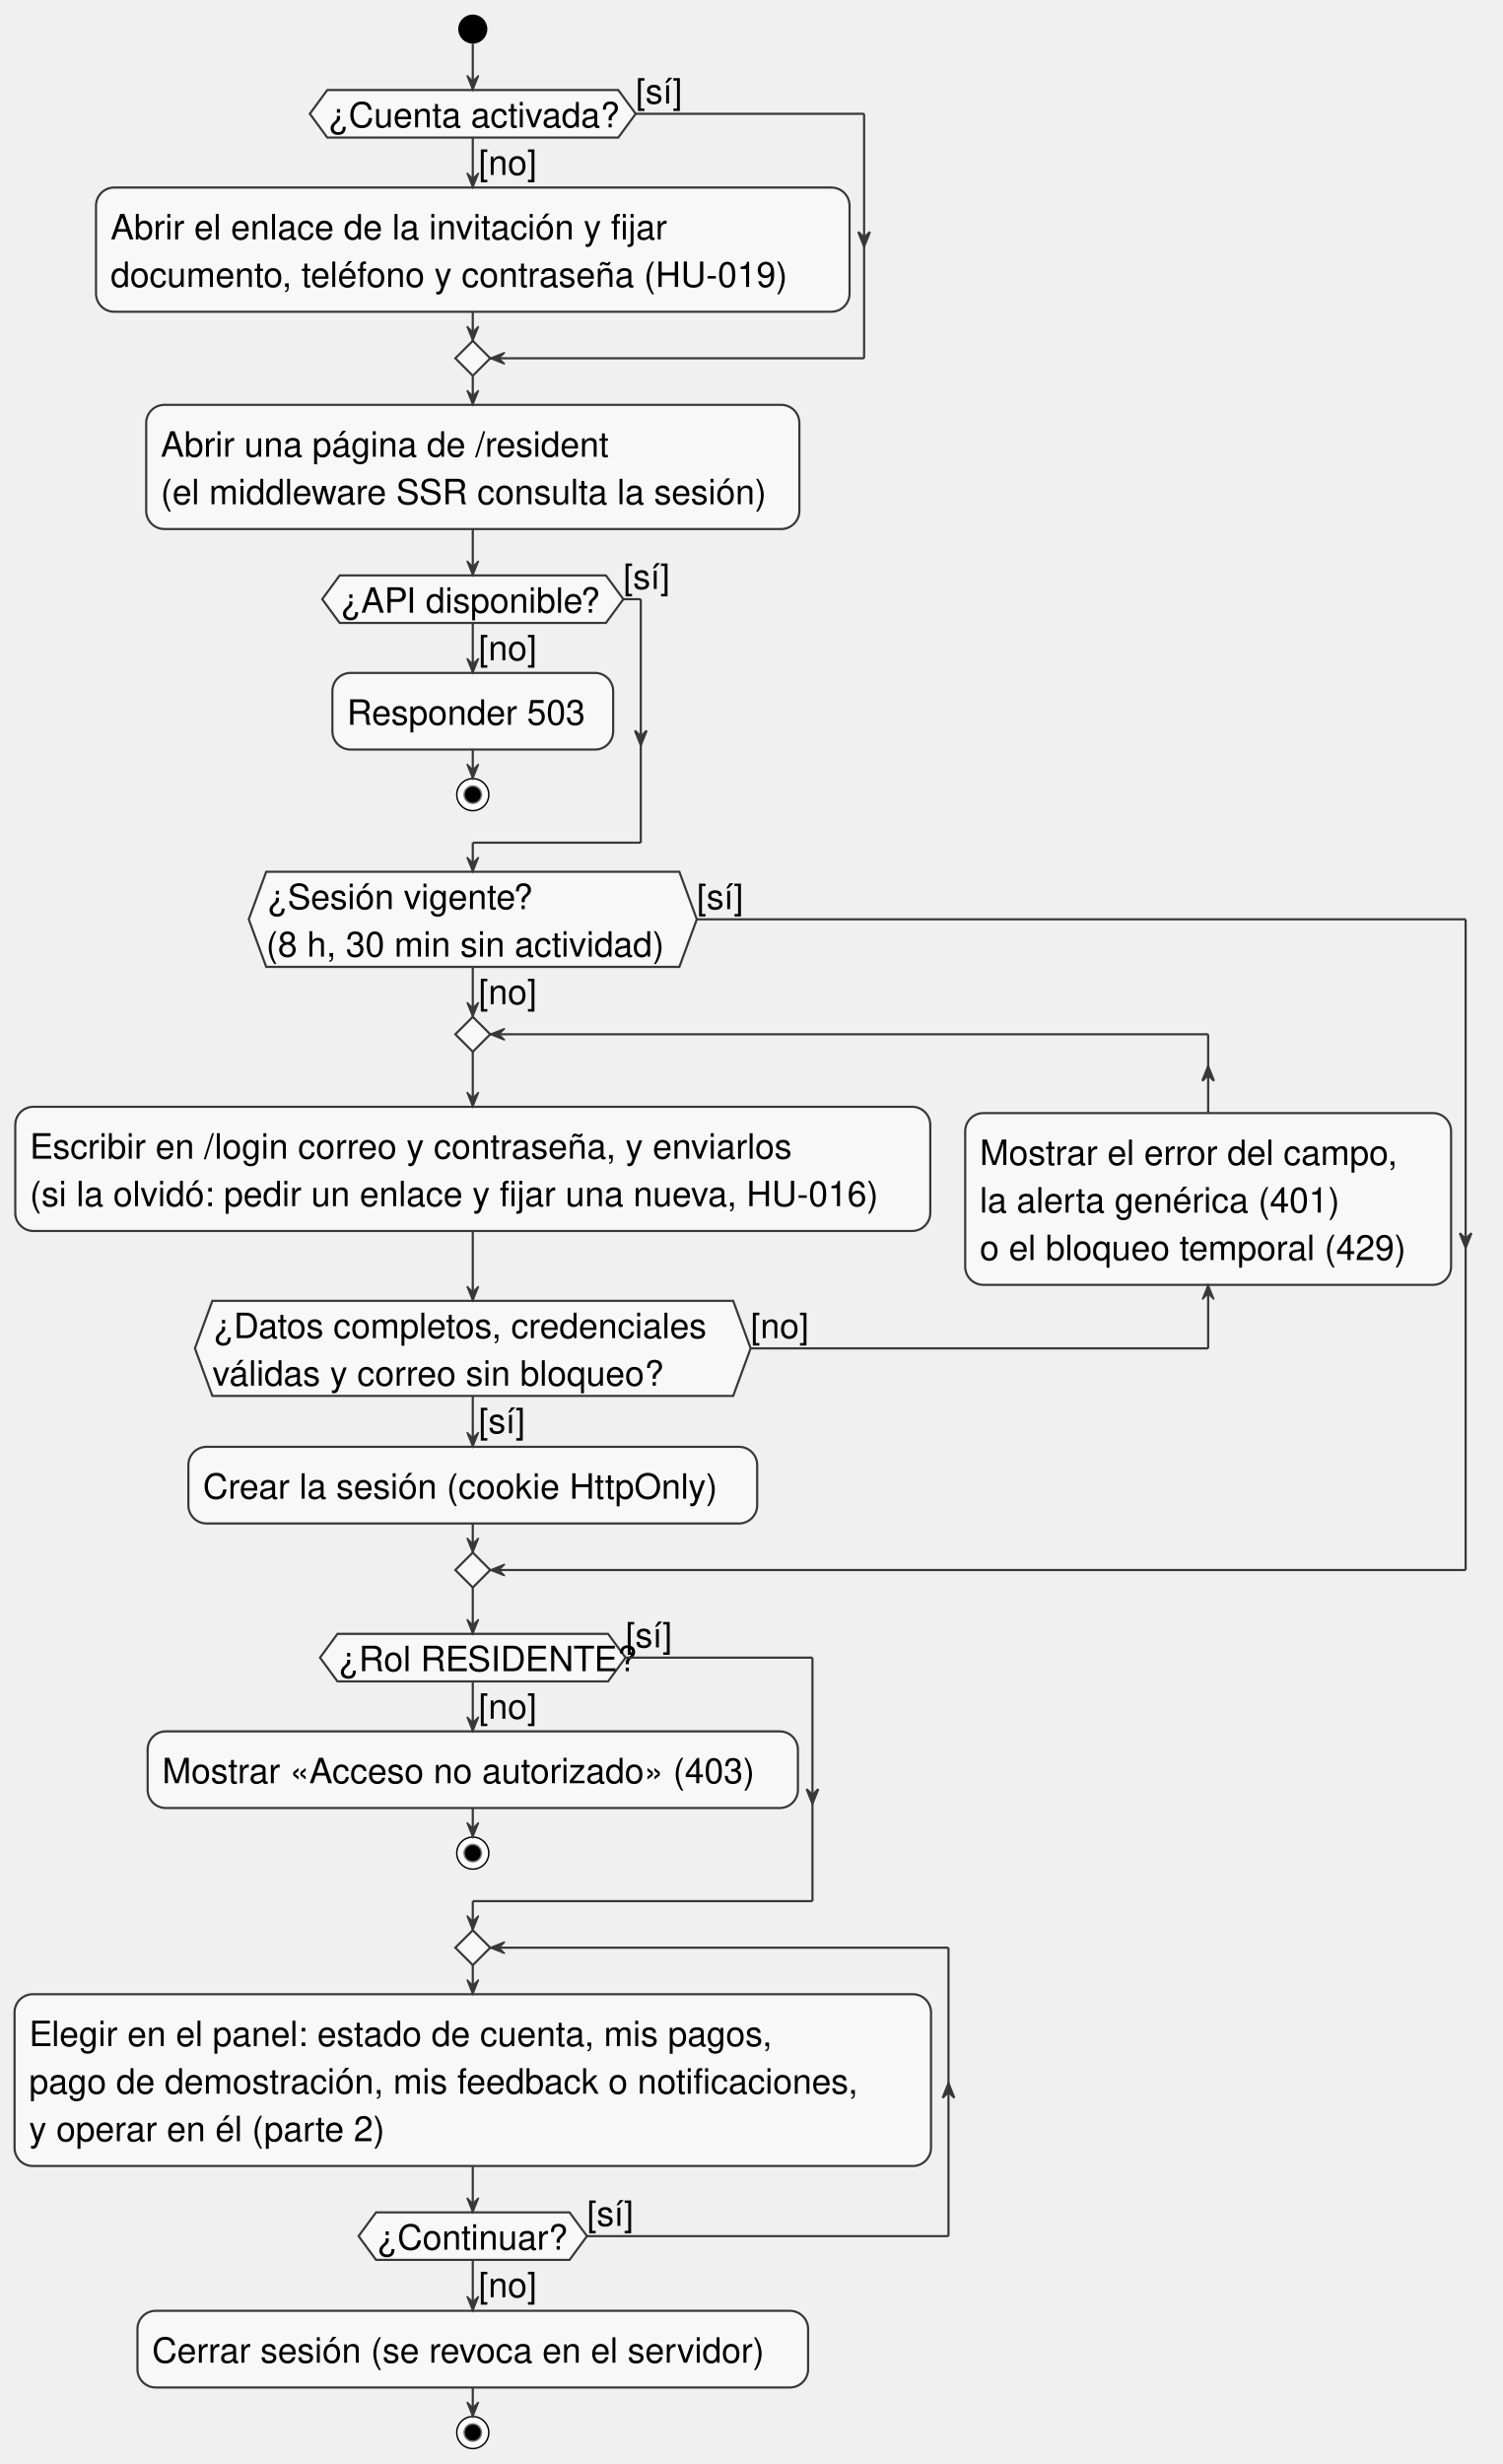
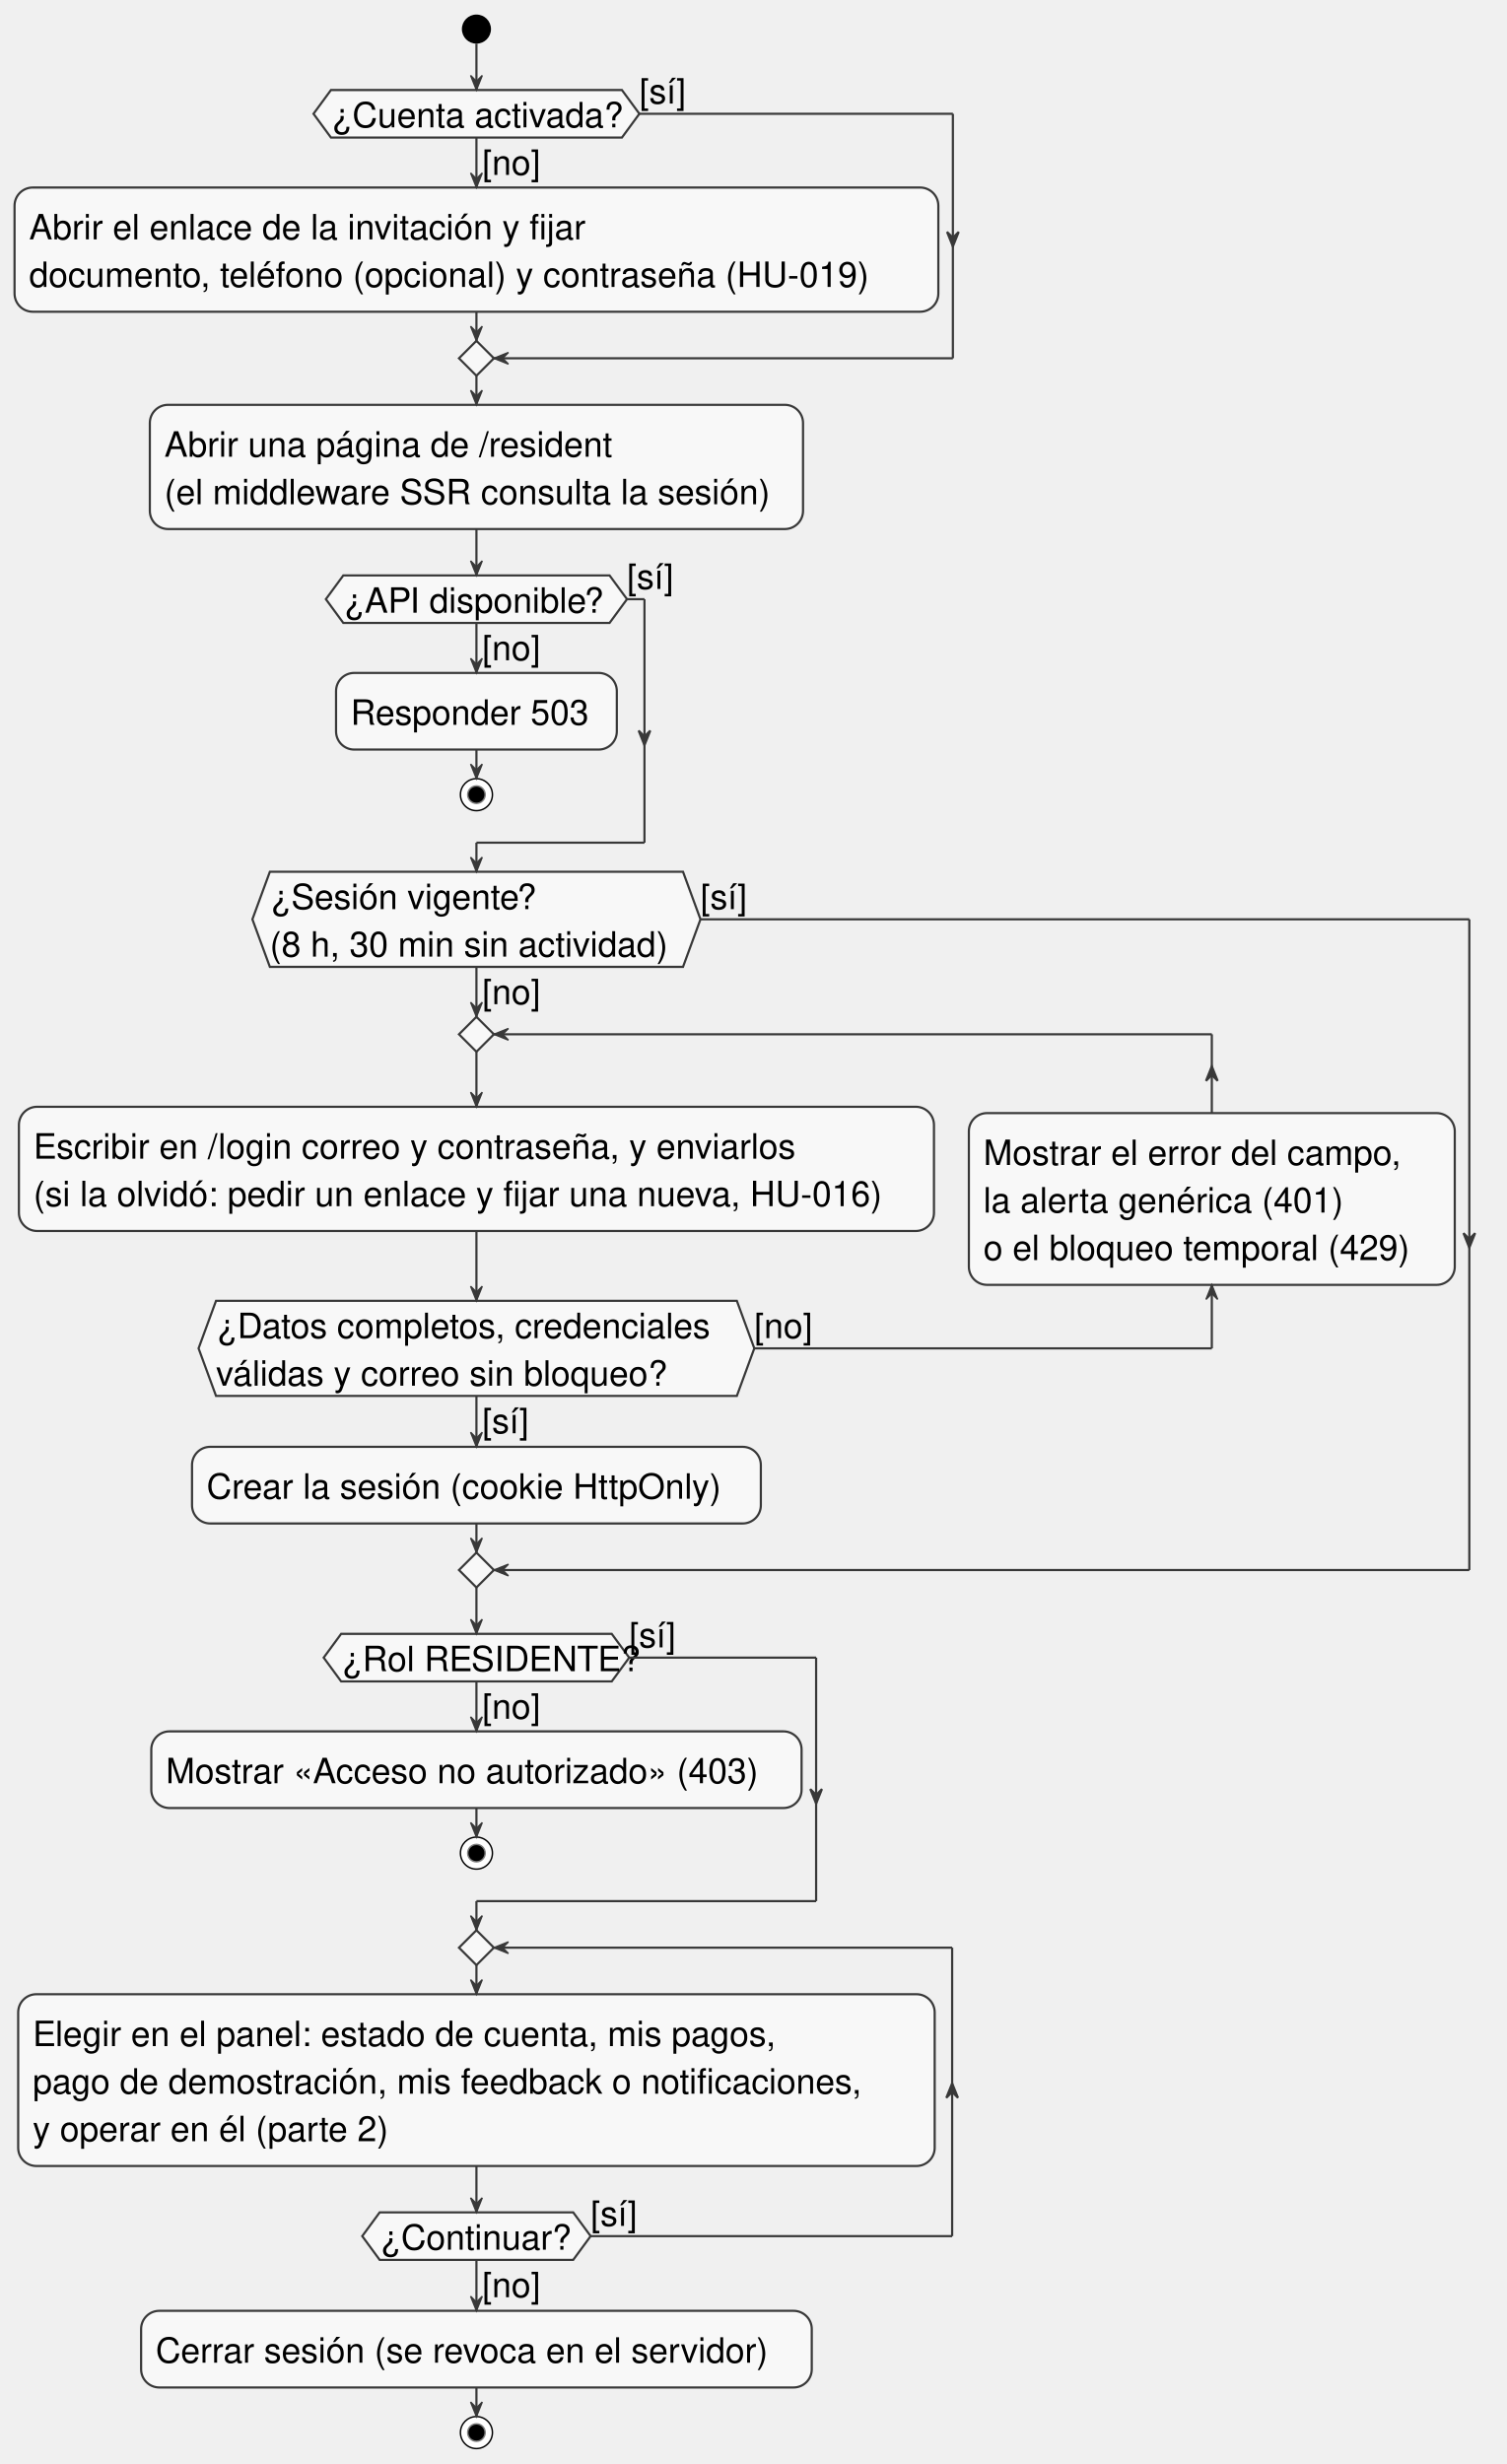
- <svg xmlns="http://www.w3.org/2000/svg" contentScriptType="application/ecmascript" contentStyleType="text/css" height="5293.75px" preserveAspectRatio="none" style="width:3228px;height:5293px;" version="1.1" viewBox="0 0 3228 5293" width="3228.125px" zoomAndPan="magnify">
+ <svg xmlns="http://www.w3.org/2000/svg" contentScriptType="application/ecmascript" contentStyleType="text/css" height="5293.75px" preserveAspectRatio="none" style="width:3237px;height:5293px;" version="1.1" viewBox="0 0 3237 5293" width="3237.5px" zoomAndPan="magnify">
  <defs />
  <g>
-     <ellipse cx="1015.625" cy="62.5" fill="#000000" rx="31.25" ry="31.25" style="stroke: none; stroke-width: 3.125;" />
-     <rect fill="#F8F8F8" height="266.799" rx="39.062" ry="39.062" style="stroke: #383838; stroke-width: 4.688;" width="1618.75" x="206.25" y="402.837" />
-     <text fill="#000000" font-family="Helvetica" font-size="75" lengthAdjust="spacingAndGlyphs" textLength="1262.5" x="237.5" y="514.262">Abrir el enlace de la invitación y fijar</text>
-     <text fill="#000000" font-family="Helvetica" font-size="75" lengthAdjust="spacingAndGlyphs" textLength="1556.25" x="237.5" y="616.411">documento, teléfono y contraseña (HU-019)</text>
-     <polygon fill="#F8F8F8" points="703.125,193.362,1328.125,193.362,1365.625,244.437,1328.125,295.512,703.125,295.512,665.625,244.437,703.125,193.362" style="stroke: #383838; stroke-width: 4.688;" />
-     <text fill="#000000" font-family="Helvetica" font-size="75" lengthAdjust="spacingAndGlyphs" textLength="143.75" x="1028.125" y="375.687">[no]</text>
-     <text fill="#000000" font-family="Helvetica" font-size="75" lengthAdjust="spacingAndGlyphs" textLength="625" x="703.125" y="273.537">¿Cuenta activada?</text>
-     <text fill="#000000" font-family="Helvetica" font-size="75" lengthAdjust="spacingAndGlyphs" textLength="106.25" x="1365.625" y="222.462">[sí]</text>
-     <polygon fill="#F8F8F8" points="1015.625,732.136,1053.125,769.636,1015.625,807.136,978.125,769.636,1015.625,732.136" style="stroke: #383838; stroke-width: 4.688;" />
-     <rect fill="#F8F8F8" height="266.799" rx="39.062" ry="39.062" style="stroke: #383838; stroke-width: 4.688;" width="1403.125" x="314.062" y="869.636" />
-     <text fill="#000000" font-family="Helvetica" font-size="75" lengthAdjust="spacingAndGlyphs" textLength="1040.625" x="345.312" y="981.061">Abrir una página de /resident</text>
-     <text fill="#000000" font-family="Helvetica" font-size="75" lengthAdjust="spacingAndGlyphs" textLength="1340.625" x="345.312" y="1083.211">(el middleware SSR consulta la sesión)</text>
-     <rect fill="#F8F8F8" height="164.65" rx="39.062" ry="39.062" style="stroke: #383838; stroke-width: 4.688;" width="603.125" x="714.062" y="1445.523" />
-     <text fill="#000000" font-family="Helvetica" font-size="75" lengthAdjust="spacingAndGlyphs" textLength="540.625" x="745.312" y="1556.947">Responder 503</text>
-     <ellipse cx="1015.625" cy="1707.047" fill="#FFFFFF" rx="34.375" ry="34.375" style="stroke: #000000; stroke-width: 3.125;" />
-     <ellipse cx="1015.625" cy="1707.047" fill="#000000" rx="18.75" ry="18.75" style="stroke: #7F7F7F; stroke-width: 3.125;" />
-     <polygon fill="#F8F8F8" points="729.688,1236.048,1301.562,1236.048,1339.062,1287.123,1301.562,1338.198,729.688,1338.198,692.188,1287.123,729.688,1236.048" style="stroke: #383838; stroke-width: 4.688;" />
-     <text fill="#000000" font-family="Helvetica" font-size="75" lengthAdjust="spacingAndGlyphs" textLength="143.75" x="1028.125" y="1418.372">[no]</text>
-     <text fill="#000000" font-family="Helvetica" font-size="75" lengthAdjust="spacingAndGlyphs" textLength="571.875" x="729.688" y="1316.223">¿API disponible?</text>
-     <text fill="#000000" font-family="Helvetica" font-size="75" lengthAdjust="spacingAndGlyphs" textLength="106.25" x="1339.062" y="1265.148">[sí]</text>
-     <rect fill="#F8F8F8" height="266.799" rx="39.062" ry="39.062" style="stroke: #383838; stroke-width: 4.688;" width="1965.625" x="32.812" y="2377.509" />
-     <text fill="#000000" font-family="Helvetica" font-size="75" lengthAdjust="spacingAndGlyphs" textLength="1743.75" x="64.062" y="2488.934">Escribir en /login correo y contraseña, y enviarlos</text>
-     <text fill="#000000" font-family="Helvetica" font-size="75" lengthAdjust="spacingAndGlyphs" textLength="1903.125" x="64.062" y="2591.084">(si la olvidó: pedir un enlace y fijar una nueva, HU-016)</text>
-     <polygon fill="#F8F8F8" points="1015.625,2184.296,1053.125,2221.796,1015.625,2259.296,978.125,2221.796,1015.625,2184.296" style="stroke: #383838; stroke-width: 4.688;" />
-     <polygon fill="#F8F8F8" points="456.25,2794.308,1575,2794.308,1612.5,2896.458,1575,2998.608,456.25,2998.608,418.75,2896.458,456.25,2794.308" style="stroke: #383838; stroke-width: 4.688;" />
-     <text fill="#000000" font-family="Helvetica" font-size="75" lengthAdjust="spacingAndGlyphs" textLength="106.25" x="1028.125" y="3078.783">[sí]</text>
-     <text fill="#000000" font-family="Helvetica" font-size="75" lengthAdjust="spacingAndGlyphs" textLength="1118.75" x="456.25" y="2874.483">¿Datos completos, credenciales</text>
-     <text fill="#000000" font-family="Helvetica" font-size="75" lengthAdjust="spacingAndGlyphs" textLength="1021.875" x="456.25" y="2976.633">válidas y correo sin bloqueo?</text>
-     <text fill="#000000" font-family="Helvetica" font-size="75" lengthAdjust="spacingAndGlyphs" textLength="143.75" x="1612.5" y="2874.483">[no]</text>
-     <rect fill="#F8F8F8" height="368.949" rx="39.062" ry="39.062" style="stroke: #383838; stroke-width: 4.688;" width="1043.75" x="2073.438" y="2391.084" />
-     <text fill="#000000" font-family="Helvetica" font-size="75" lengthAdjust="spacingAndGlyphs" textLength="975" x="2104.688" y="2502.509">Mostrar el error del campo,</text>
-     <text fill="#000000" font-family="Helvetica" font-size="75" lengthAdjust="spacingAndGlyphs" textLength="803.125" x="2104.688" y="2604.658">la alerta genérica (401)</text>
-     <text fill="#000000" font-family="Helvetica" font-size="75" lengthAdjust="spacingAndGlyphs" textLength="981.25" x="2104.688" y="2706.808">o el bloqueo temporal (429)</text>
-     <rect fill="#F8F8F8" height="164.65" rx="39.062" ry="39.062" style="stroke: #383838; stroke-width: 4.688;" width="1221.875" x="404.688" y="3107.983" />
-     <text fill="#000000" font-family="Helvetica" font-size="75" lengthAdjust="spacingAndGlyphs" textLength="1159.375" x="435.938" y="3219.408">Crear la sesión (cookie HttpOnly)</text>
-     <polygon fill="#F8F8F8" points="571.875,1872.672,1459.375,1872.672,1496.875,1974.822,1459.375,2076.972,571.875,2076.972,534.375,1974.822,571.875,1872.672" style="stroke: #383838; stroke-width: 4.688;" />
-     <text fill="#000000" font-family="Helvetica" font-size="75" lengthAdjust="spacingAndGlyphs" textLength="143.75" x="1028.125" y="2157.146">[no]</text>
-     <text fill="#000000" font-family="Helvetica" font-size="75" lengthAdjust="spacingAndGlyphs" textLength="581.25" x="571.875" y="1952.847">¿Sesión vigente?</text>
-     <text fill="#000000" font-family="Helvetica" font-size="75" lengthAdjust="spacingAndGlyphs" textLength="887.5" x="571.875" y="2054.997">(8 h, 30 min sin actividad)</text>
-     <text fill="#000000" font-family="Helvetica" font-size="75" lengthAdjust="spacingAndGlyphs" textLength="106.25" x="1496.875" y="1952.847">[sí]</text>
-     <polygon fill="#F8F8F8" points="1015.625,3335.133,1053.125,3372.633,1015.625,3410.133,978.125,3372.633,1015.625,3335.133" style="stroke: #383838; stroke-width: 4.688;" />
-     <rect fill="#F8F8F8" height="164.65" rx="39.062" ry="39.062" style="stroke: #383838; stroke-width: 4.688;" width="1396.875" x="317.188" y="3719.219" />
-     <text fill="#000000" font-family="Helvetica" font-size="75" lengthAdjust="spacingAndGlyphs" textLength="1334.375" x="348.438" y="3830.644">Mostrar «Acceso no autorizado» (403)</text>
-     <ellipse cx="1015.625" cy="3980.744" fill="#FFFFFF" rx="34.375" ry="34.375" style="stroke: #000000; stroke-width: 3.125;" />
-     <ellipse cx="1015.625" cy="3980.744" fill="#000000" rx="18.75" ry="18.75" style="stroke: #7F7F7F; stroke-width: 3.125;" />
-     <polygon fill="#F8F8F8" points="725,3509.745,1306.25,3509.745,1343.75,3560.82,1306.25,3611.894,725,3611.894,687.5,3560.82,725,3509.745" style="stroke: #383838; stroke-width: 4.688;" />
-     <text fill="#000000" font-family="Helvetica" font-size="75" lengthAdjust="spacingAndGlyphs" textLength="143.75" x="1028.125" y="3692.069">[no]</text>
-     <text fill="#000000" font-family="Helvetica" font-size="75" lengthAdjust="spacingAndGlyphs" textLength="581.25" x="725" y="3589.92">¿Rol RESIDENTE?</text>
-     <text fill="#000000" font-family="Helvetica" font-size="75" lengthAdjust="spacingAndGlyphs" textLength="106.25" x="1343.75" y="3538.845">[sí]</text>
-     <rect fill="#F8F8F8" height="368.949" rx="39.062" ry="39.062" style="stroke: #383838; stroke-width: 4.688;" width="1968.75" x="31.25" y="4283.869" />
-     <text fill="#000000" font-family="Helvetica" font-size="75" lengthAdjust="spacingAndGlyphs" textLength="1678.125" x="62.5" y="4395.294">Elegir en el panel: estado de cuenta, mis pagos,</text>
-     <text fill="#000000" font-family="Helvetica" font-size="75" lengthAdjust="spacingAndGlyphs" textLength="1906.25" x="62.5" y="4497.444">pago de demostración, mis feedback o notificaciones,</text>
-     <text fill="#000000" font-family="Helvetica" font-size="75" lengthAdjust="spacingAndGlyphs" textLength="803.125" x="62.5" y="4599.593">y operar en él (parte 2)</text>
-     <polygon fill="#F8F8F8" points="1015.625,4146.369,1053.125,4183.869,1015.625,4221.369,978.125,4183.869,1015.625,4146.369" style="stroke: #383838; stroke-width: 4.688;" />
-     <polygon fill="#F8F8F8" points="807.812,4752.43,1223.438,4752.43,1260.938,4803.505,1223.438,4854.58,807.812,4854.58,770.312,4803.505,807.812,4752.43" style="stroke: #383838; stroke-width: 4.688;" />
-     <text fill="#000000" font-family="Helvetica" font-size="75" lengthAdjust="spacingAndGlyphs" textLength="143.75" x="1028.125" y="4934.755">[no]</text>
-     <text fill="#000000" font-family="Helvetica" font-size="75" lengthAdjust="spacingAndGlyphs" textLength="415.625" x="807.812" y="4832.605">¿Continuar?</text>
-     <text fill="#000000" font-family="Helvetica" font-size="75" lengthAdjust="spacingAndGlyphs" textLength="106.25" x="1260.938" y="4781.53">[sí]</text>
-     <rect fill="#F8F8F8" height="164.65" rx="39.062" ry="39.062" style="stroke: #383838; stroke-width: 4.688;" width="1440.625" x="295.312" y="4963.955" />
-     <text fill="#000000" font-family="Helvetica" font-size="75" lengthAdjust="spacingAndGlyphs" textLength="1378.125" x="326.562" y="5075.38">Cerrar sesión (se revoca en el servidor)</text>
-     <ellipse cx="1015.625" cy="5225.48" fill="#FFFFFF" rx="34.375" ry="34.375" style="stroke: #000000; stroke-width: 3.125;" />
-     <ellipse cx="1015.625" cy="5225.48" fill="#000000" rx="18.75" ry="18.75" style="stroke: #7F7F7F; stroke-width: 3.125;" />
-     <line style="stroke: #383838; stroke-width: 4.688;" x1="1015.625" x2="1015.625" y1="295.512" y2="402.837" />
-     <polygon fill="#383838" points="1003.125,371.587,1015.625,402.837,1028.125,371.587,1015.625,384.087" style="stroke: #383838; stroke-width: 3.125;" />
-     <line style="stroke: #383838; stroke-width: 4.688;" x1="1365.625" x2="1856.25" y1="244.437" y2="244.437" />
-     <polygon fill="#383838" points="1843.75,498.199,1856.25,529.449,1868.75,498.199,1856.25,510.699" style="stroke: #383838; stroke-width: 4.688;" />
-     <line style="stroke: #383838; stroke-width: 4.688;" x1="1856.25" x2="1856.25" y1="244.437" y2="769.636" />
-     <line style="stroke: #383838; stroke-width: 4.688;" x1="1856.25" x2="1053.125" y1="769.636" y2="769.636" />
-     <polygon fill="#383838" points="1084.375,757.136,1053.125,769.636,1084.375,782.136,1071.875,769.636" style="stroke: #383838; stroke-width: 3.125;" />
-     <line style="stroke: #383838; stroke-width: 4.688;" x1="1015.625" x2="1015.625" y1="669.636" y2="732.136" />
-     <polygon fill="#383838" points="1003.125,700.886,1015.625,732.136,1028.125,700.886,1015.625,713.386" style="stroke: #383838; stroke-width: 3.125;" />
-     <line style="stroke: #383838; stroke-width: 4.688;" x1="1015.625" x2="1015.625" y1="93.75" y2="193.362" />
-     <polygon fill="#383838" points="1003.125,162.112,1015.625,193.362,1028.125,162.112,1015.625,174.612" style="stroke: #383838; stroke-width: 3.125;" />
-     <line style="stroke: #383838; stroke-width: 4.688;" x1="1015.625" x2="1015.625" y1="807.136" y2="869.636" />
-     <polygon fill="#383838" points="1003.125,838.386,1015.625,869.636,1028.125,838.386,1015.625,850.886" style="stroke: #383838; stroke-width: 3.125;" />
-     <line style="stroke: #383838; stroke-width: 4.688;" x1="1015.625" x2="1015.625" y1="1610.172" y2="1672.672" />
-     <polygon fill="#383838" points="1003.125,1641.422,1015.625,1672.672,1028.125,1641.422,1015.625,1653.922" style="stroke: #383838; stroke-width: 3.125;" />
-     <line style="stroke: #383838; stroke-width: 4.688;" x1="1015.625" x2="1015.625" y1="1338.198" y2="1445.523" />
-     <polygon fill="#383838" points="1003.125,1414.273,1015.625,1445.523,1028.125,1414.273,1015.625,1426.773" style="stroke: #383838; stroke-width: 3.125;" />
-     <line style="stroke: #383838; stroke-width: 4.688;" x1="1339.062" x2="1376.562" y1="1287.123" y2="1287.123" />
-     <polygon fill="#383838" points="1364.062,1569.497,1376.562,1600.747,1389.062,1569.497,1376.562,1581.997" style="stroke: #383838; stroke-width: 4.688;" />
-     <line style="stroke: #383838; stroke-width: 4.688;" x1="1376.562" x2="1376.562" y1="1287.123" y2="1810.172" />
-     <line style="stroke: #383838; stroke-width: 4.688;" x1="1376.562" x2="1015.625" y1="1810.172" y2="1810.172" />
-     <line style="stroke: #383838; stroke-width: 4.688;" x1="1015.625" x2="1015.625" y1="1810.172" y2="1872.672" />
-     <polygon fill="#383838" points="1003.125,1841.422,1015.625,1872.672,1028.125,1841.422,1015.625,1853.922" style="stroke: #383838; stroke-width: 3.125;" />
-     <line style="stroke: #383838; stroke-width: 4.688;" x1="1015.625" x2="1015.625" y1="1136.436" y2="1236.048" />
-     <polygon fill="#383838" points="1003.125,1204.798,1015.625,1236.048,1028.125,1204.798,1015.625,1217.298" style="stroke: #383838; stroke-width: 3.125;" />
-     <line style="stroke: #383838; stroke-width: 4.688;" x1="1015.625" x2="1015.625" y1="2259.296" y2="2377.509" />
-     <polygon fill="#383838" points="1003.125,2346.259,1015.625,2377.509,1028.125,2346.259,1015.625,2358.759" style="stroke: #383838; stroke-width: 3.125;" />
-     <line style="stroke: #383838; stroke-width: 4.688;" x1="1612.5" x2="2595.312" y1="2896.458" y2="2896.458" />
-     <line style="stroke: #383838; stroke-width: 4.688;" x1="2595.312" x2="2595.312" y1="2760.033" y2="2896.458" />
-     <polygon fill="#383838" points="2582.812,2791.283,2595.312,2760.033,2607.812,2791.283,2595.312,2778.783" style="stroke: #383838; stroke-width: 3.125;" />
-     <polygon fill="#383838" points="2582.812,2321.796,2595.312,2290.546,2607.812,2321.796,2595.312,2309.296" style="stroke: #383838; stroke-width: 4.688;" />
-     <line style="stroke: #383838; stroke-width: 4.688;" x1="2595.312" x2="2595.312" y1="2221.796" y2="2391.084" />
-     <line style="stroke: #383838; stroke-width: 4.688;" x1="2595.312" x2="1053.125" y1="2221.796" y2="2221.796" />
-     <polygon fill="#383838" points="1084.375,2209.296,1053.125,2221.796,1084.375,2234.296,1071.875,2221.796" style="stroke: #383838; stroke-width: 3.125;" />
-     <line style="stroke: #383838; stroke-width: 4.688;" x1="1015.625" x2="1015.625" y1="2644.308" y2="2794.308" />
-     <polygon fill="#383838" points="1003.125,2763.058,1015.625,2794.308,1028.125,2763.058,1015.625,2775.558" style="stroke: #383838; stroke-width: 3.125;" />
-     <line style="stroke: #383838; stroke-width: 4.688;" x1="1015.625" x2="1015.625" y1="2998.608" y2="3107.983" />
-     <polygon fill="#383838" points="1003.125,3076.733,1015.625,3107.983,1028.125,3076.733,1015.625,3089.233" style="stroke: #383838; stroke-width: 3.125;" />
-     <line style="stroke: #383838; stroke-width: 4.688;" x1="1015.625" x2="1015.625" y1="2076.972" y2="2184.296" />
-     <polygon fill="#383838" points="1003.125,2153.046,1015.625,2184.296,1028.125,2153.046,1015.625,2165.546" style="stroke: #383838; stroke-width: 3.125;" />
-     <line style="stroke: #383838; stroke-width: 4.688;" x1="1496.875" x2="3148.438" y1="1974.822" y2="1974.822" />
-     <polygon fill="#383838" points="3135.938,2648.996,3148.438,2680.246,3160.938,2648.996,3148.438,2661.496" style="stroke: #383838; stroke-width: 4.688;" />
-     <line style="stroke: #383838; stroke-width: 4.688;" x1="3148.438" x2="3148.438" y1="1974.822" y2="3372.633" />
-     <line style="stroke: #383838; stroke-width: 4.688;" x1="3148.438" x2="1053.125" y1="3372.633" y2="3372.633" />
-     <polygon fill="#383838" points="1084.375,3360.133,1053.125,3372.633,1084.375,3385.133,1071.875,3372.633" style="stroke: #383838; stroke-width: 3.125;" />
-     <line style="stroke: #383838; stroke-width: 4.688;" x1="1015.625" x2="1015.625" y1="3272.633" y2="3335.133" />
-     <polygon fill="#383838" points="1003.125,3303.883,1015.625,3335.133,1028.125,3303.883,1015.625,3316.383" style="stroke: #383838; stroke-width: 3.125;" />
-     <line style="stroke: #383838; stroke-width: 4.688;" x1="1015.625" x2="1015.625" y1="3883.869" y2="3946.369" />
-     <polygon fill="#383838" points="1003.125,3915.119,1015.625,3946.369,1028.125,3915.119,1015.625,3927.619" style="stroke: #383838; stroke-width: 3.125;" />
-     <line style="stroke: #383838; stroke-width: 4.688;" x1="1015.625" x2="1015.625" y1="3611.894" y2="3719.219" />
-     <polygon fill="#383838" points="1003.125,3687.969,1015.625,3719.219,1028.125,3687.969,1015.625,3700.469" style="stroke: #383838; stroke-width: 3.125;" />
-     <line style="stroke: #383838; stroke-width: 4.688;" x1="1343.75" x2="1745.312" y1="3560.82" y2="3560.82" />
-     <polygon fill="#383838" points="1732.812,3843.194,1745.312,3874.444,1757.812,3843.194,1745.312,3855.694" style="stroke: #383838; stroke-width: 4.688;" />
-     <line style="stroke: #383838; stroke-width: 4.688;" x1="1745.312" x2="1745.312" y1="3560.82" y2="4083.869" />
-     <line style="stroke: #383838; stroke-width: 4.688;" x1="1745.312" x2="1015.625" y1="4083.869" y2="4083.869" />
-     <line style="stroke: #383838; stroke-width: 4.688;" x1="1015.625" x2="1015.625" y1="4083.869" y2="4146.369" />
-     <polygon fill="#383838" points="1003.125,4115.119,1015.625,4146.369,1028.125,4115.119,1015.625,4127.619" style="stroke: #383838; stroke-width: 3.125;" />
-     <line style="stroke: #383838; stroke-width: 4.688;" x1="1015.625" x2="1015.625" y1="3410.133" y2="3509.745" />
-     <polygon fill="#383838" points="1003.125,3478.495,1015.625,3509.745,1028.125,3478.495,1015.625,3490.995" style="stroke: #383838; stroke-width: 3.125;" />
-     <line style="stroke: #383838; stroke-width: 4.688;" x1="1015.625" x2="1015.625" y1="4221.369" y2="4283.869" />
-     <polygon fill="#383838" points="1003.125,4252.619,1015.625,4283.869,1028.125,4252.619,1015.625,4265.119" style="stroke: #383838; stroke-width: 3.125;" />
-     <line style="stroke: #383838; stroke-width: 4.688;" x1="1260.938" x2="2037.5" y1="4803.505" y2="4803.505" />
-     <polygon fill="#383838" points="2025,4506.381,2037.5,4475.131,2050,4506.381,2037.5,4493.881" style="stroke: #383838; stroke-width: 4.688;" />
-     <line style="stroke: #383838; stroke-width: 4.688;" x1="2037.5" x2="2037.5" y1="4183.869" y2="4803.505" />
-     <line style="stroke: #383838; stroke-width: 4.688;" x1="2037.5" x2="1053.125" y1="4183.869" y2="4183.869" />
-     <polygon fill="#383838" points="1084.375,4171.369,1053.125,4183.869,1084.375,4196.369,1071.875,4183.869" style="stroke: #383838; stroke-width: 3.125;" />
-     <line style="stroke: #383838; stroke-width: 4.688;" x1="1015.625" x2="1015.625" y1="4652.818" y2="4752.43" />
-     <polygon fill="#383838" points="1003.125,4721.18,1015.625,4752.43,1028.125,4721.18,1015.625,4733.68" style="stroke: #383838; stroke-width: 3.125;" />
-     <line style="stroke: #383838; stroke-width: 4.688;" x1="1015.625" x2="1015.625" y1="4854.58" y2="4963.955" />
-     <polygon fill="#383838" points="1003.125,4932.705,1015.625,4963.955,1028.125,4932.705,1015.625,4945.205" style="stroke: #383838; stroke-width: 3.125;" />
-     <line style="stroke: #383838; stroke-width: 4.688;" x1="1015.625" x2="1015.625" y1="5128.605" y2="5191.105" />
-     <polygon fill="#383838" points="1003.125,5159.855,1015.625,5191.105,1028.125,5159.855,1015.625,5172.355" style="stroke: #383838; stroke-width: 3.125;" />
+     <ellipse cx="1023.438" cy="62.5" fill="#000000" rx="31.25" ry="31.25" style="stroke: none; stroke-width: 3.125;" />
+     <rect fill="#F8F8F8" height="266.799" rx="39.062" ry="39.062" style="stroke: #383838; stroke-width: 4.688;" width="1984.375" x="31.25" y="402.837" />
+     <text fill="#000000" font-family="Helvetica" font-size="75" lengthAdjust="spacingAndGlyphs" textLength="1262.5" x="62.5" y="514.262">Abrir el enlace de la invitación y fijar</text>
+     <text fill="#000000" font-family="Helvetica" font-size="75" lengthAdjust="spacingAndGlyphs" textLength="1921.875" x="62.5" y="616.411">documento, teléfono (opcional) y contraseña (HU-019)</text>
+     <polygon fill="#F8F8F8" points="710.938,193.362,1335.938,193.362,1373.438,244.437,1335.938,295.512,710.938,295.512,673.438,244.437,710.938,193.362" style="stroke: #383838; stroke-width: 4.688;" />
+     <text fill="#000000" font-family="Helvetica" font-size="75" lengthAdjust="spacingAndGlyphs" textLength="143.75" x="1035.938" y="375.687">[no]</text>
+     <text fill="#000000" font-family="Helvetica" font-size="75" lengthAdjust="spacingAndGlyphs" textLength="625" x="710.938" y="273.537">¿Cuenta activada?</text>
+     <text fill="#000000" font-family="Helvetica" font-size="75" lengthAdjust="spacingAndGlyphs" textLength="106.25" x="1373.438" y="222.462">[sí]</text>
+     <polygon fill="#F8F8F8" points="1023.438,732.136,1060.938,769.636,1023.438,807.136,985.938,769.636,1023.438,732.136" style="stroke: #383838; stroke-width: 4.688;" />
+     <rect fill="#F8F8F8" height="266.799" rx="39.062" ry="39.062" style="stroke: #383838; stroke-width: 4.688;" width="1403.125" x="321.875" y="869.636" />
+     <text fill="#000000" font-family="Helvetica" font-size="75" lengthAdjust="spacingAndGlyphs" textLength="1040.625" x="353.125" y="981.061">Abrir una página de /resident</text>
+     <text fill="#000000" font-family="Helvetica" font-size="75" lengthAdjust="spacingAndGlyphs" textLength="1340.625" x="353.125" y="1083.211">(el middleware SSR consulta la sesión)</text>
+     <rect fill="#F8F8F8" height="164.65" rx="39.062" ry="39.062" style="stroke: #383838; stroke-width: 4.688;" width="603.125" x="721.875" y="1445.523" />
+     <text fill="#000000" font-family="Helvetica" font-size="75" lengthAdjust="spacingAndGlyphs" textLength="540.625" x="753.125" y="1556.947">Responder 503</text>
+     <ellipse cx="1023.438" cy="1707.047" fill="#FFFFFF" rx="34.375" ry="34.375" style="stroke: #000000; stroke-width: 3.125;" />
+     <ellipse cx="1023.438" cy="1707.047" fill="#000000" rx="18.75" ry="18.75" style="stroke: #7F7F7F; stroke-width: 3.125;" />
+     <polygon fill="#F8F8F8" points="737.5,1236.048,1309.375,1236.048,1346.875,1287.123,1309.375,1338.198,737.5,1338.198,700,1287.123,737.5,1236.048" style="stroke: #383838; stroke-width: 4.688;" />
+     <text fill="#000000" font-family="Helvetica" font-size="75" lengthAdjust="spacingAndGlyphs" textLength="143.75" x="1035.938" y="1418.372">[no]</text>
+     <text fill="#000000" font-family="Helvetica" font-size="75" lengthAdjust="spacingAndGlyphs" textLength="571.875" x="737.5" y="1316.223">¿API disponible?</text>
+     <text fill="#000000" font-family="Helvetica" font-size="75" lengthAdjust="spacingAndGlyphs" textLength="106.25" x="1346.875" y="1265.148">[sí]</text>
+     <rect fill="#F8F8F8" height="266.799" rx="39.062" ry="39.062" style="stroke: #383838; stroke-width: 4.688;" width="1965.625" x="40.625" y="2377.509" />
+     <text fill="#000000" font-family="Helvetica" font-size="75" lengthAdjust="spacingAndGlyphs" textLength="1743.75" x="71.875" y="2488.934">Escribir en /login correo y contraseña, y enviarlos</text>
+     <text fill="#000000" font-family="Helvetica" font-size="75" lengthAdjust="spacingAndGlyphs" textLength="1903.125" x="71.875" y="2591.084">(si la olvidó: pedir un enlace y fijar una nueva, HU-016)</text>
+     <polygon fill="#F8F8F8" points="1023.438,2184.296,1060.938,2221.796,1023.438,2259.296,985.938,2221.796,1023.438,2184.296" style="stroke: #383838; stroke-width: 4.688;" />
+     <polygon fill="#F8F8F8" points="464.062,2794.308,1582.812,2794.308,1620.312,2896.458,1582.812,2998.608,464.062,2998.608,426.562,2896.458,464.062,2794.308" style="stroke: #383838; stroke-width: 4.688;" />
+     <text fill="#000000" font-family="Helvetica" font-size="75" lengthAdjust="spacingAndGlyphs" textLength="106.25" x="1035.938" y="3078.783">[sí]</text>
+     <text fill="#000000" font-family="Helvetica" font-size="75" lengthAdjust="spacingAndGlyphs" textLength="1118.75" x="464.062" y="2874.483">¿Datos completos, credenciales</text>
+     <text fill="#000000" font-family="Helvetica" font-size="75" lengthAdjust="spacingAndGlyphs" textLength="1021.875" x="464.062" y="2976.633">válidas y correo sin bloqueo?</text>
+     <text fill="#000000" font-family="Helvetica" font-size="75" lengthAdjust="spacingAndGlyphs" textLength="143.75" x="1620.312" y="2874.483">[no]</text>
+     <rect fill="#F8F8F8" height="368.949" rx="39.062" ry="39.062" style="stroke: #383838; stroke-width: 4.688;" width="1043.75" x="2081.25" y="2391.084" />
+     <text fill="#000000" font-family="Helvetica" font-size="75" lengthAdjust="spacingAndGlyphs" textLength="975" x="2112.5" y="2502.509">Mostrar el error del campo,</text>
+     <text fill="#000000" font-family="Helvetica" font-size="75" lengthAdjust="spacingAndGlyphs" textLength="803.125" x="2112.5" y="2604.658">la alerta genérica (401)</text>
+     <text fill="#000000" font-family="Helvetica" font-size="75" lengthAdjust="spacingAndGlyphs" textLength="981.25" x="2112.5" y="2706.808">o el bloqueo temporal (429)</text>
+     <rect fill="#F8F8F8" height="164.65" rx="39.062" ry="39.062" style="stroke: #383838; stroke-width: 4.688;" width="1221.875" x="412.5" y="3107.983" />
+     <text fill="#000000" font-family="Helvetica" font-size="75" lengthAdjust="spacingAndGlyphs" textLength="1159.375" x="443.75" y="3219.408">Crear la sesión (cookie HttpOnly)</text>
+     <polygon fill="#F8F8F8" points="579.688,1872.672,1467.188,1872.672,1504.688,1974.822,1467.188,2076.972,579.688,2076.972,542.188,1974.822,579.688,1872.672" style="stroke: #383838; stroke-width: 4.688;" />
+     <text fill="#000000" font-family="Helvetica" font-size="75" lengthAdjust="spacingAndGlyphs" textLength="143.75" x="1035.938" y="2157.146">[no]</text>
+     <text fill="#000000" font-family="Helvetica" font-size="75" lengthAdjust="spacingAndGlyphs" textLength="581.25" x="579.688" y="1952.847">¿Sesión vigente?</text>
+     <text fill="#000000" font-family="Helvetica" font-size="75" lengthAdjust="spacingAndGlyphs" textLength="887.5" x="579.688" y="2054.997">(8 h, 30 min sin actividad)</text>
+     <text fill="#000000" font-family="Helvetica" font-size="75" lengthAdjust="spacingAndGlyphs" textLength="106.25" x="1504.688" y="1952.847">[sí]</text>
+     <polygon fill="#F8F8F8" points="1023.438,3335.133,1060.938,3372.633,1023.438,3410.133,985.938,3372.633,1023.438,3335.133" style="stroke: #383838; stroke-width: 4.688;" />
+     <rect fill="#F8F8F8" height="164.65" rx="39.062" ry="39.062" style="stroke: #383838; stroke-width: 4.688;" width="1396.875" x="325" y="3719.219" />
+     <text fill="#000000" font-family="Helvetica" font-size="75" lengthAdjust="spacingAndGlyphs" textLength="1334.375" x="356.25" y="3830.644">Mostrar «Acceso no autorizado» (403)</text>
+     <ellipse cx="1023.438" cy="3980.744" fill="#FFFFFF" rx="34.375" ry="34.375" style="stroke: #000000; stroke-width: 3.125;" />
+     <ellipse cx="1023.438" cy="3980.744" fill="#000000" rx="18.75" ry="18.75" style="stroke: #7F7F7F; stroke-width: 3.125;" />
+     <polygon fill="#F8F8F8" points="732.812,3509.745,1314.062,3509.745,1351.562,3560.82,1314.062,3611.894,732.812,3611.894,695.312,3560.82,732.812,3509.745" style="stroke: #383838; stroke-width: 4.688;" />
+     <text fill="#000000" font-family="Helvetica" font-size="75" lengthAdjust="spacingAndGlyphs" textLength="143.75" x="1035.938" y="3692.069">[no]</text>
+     <text fill="#000000" font-family="Helvetica" font-size="75" lengthAdjust="spacingAndGlyphs" textLength="581.25" x="732.812" y="3589.92">¿Rol RESIDENTE?</text>
+     <text fill="#000000" font-family="Helvetica" font-size="75" lengthAdjust="spacingAndGlyphs" textLength="106.25" x="1351.562" y="3538.845">[sí]</text>
+     <rect fill="#F8F8F8" height="368.949" rx="39.062" ry="39.062" style="stroke: #383838; stroke-width: 4.688;" width="1968.75" x="39.062" y="4283.869" />
+     <text fill="#000000" font-family="Helvetica" font-size="75" lengthAdjust="spacingAndGlyphs" textLength="1678.125" x="70.312" y="4395.294">Elegir en el panel: estado de cuenta, mis pagos,</text>
+     <text fill="#000000" font-family="Helvetica" font-size="75" lengthAdjust="spacingAndGlyphs" textLength="1906.25" x="70.312" y="4497.444">pago de demostración, mis feedback o notificaciones,</text>
+     <text fill="#000000" font-family="Helvetica" font-size="75" lengthAdjust="spacingAndGlyphs" textLength="803.125" x="70.312" y="4599.593">y operar en él (parte 2)</text>
+     <polygon fill="#F8F8F8" points="1023.438,4146.369,1060.938,4183.869,1023.438,4221.369,985.938,4183.869,1023.438,4146.369" style="stroke: #383838; stroke-width: 4.688;" />
+     <polygon fill="#F8F8F8" points="815.625,4752.43,1231.25,4752.43,1268.75,4803.505,1231.25,4854.58,815.625,4854.58,778.125,4803.505,815.625,4752.43" style="stroke: #383838; stroke-width: 4.688;" />
+     <text fill="#000000" font-family="Helvetica" font-size="75" lengthAdjust="spacingAndGlyphs" textLength="143.75" x="1035.938" y="4934.755">[no]</text>
+     <text fill="#000000" font-family="Helvetica" font-size="75" lengthAdjust="spacingAndGlyphs" textLength="415.625" x="815.625" y="4832.605">¿Continuar?</text>
+     <text fill="#000000" font-family="Helvetica" font-size="75" lengthAdjust="spacingAndGlyphs" textLength="106.25" x="1268.75" y="4781.53">[sí]</text>
+     <rect fill="#F8F8F8" height="164.65" rx="39.062" ry="39.062" style="stroke: #383838; stroke-width: 4.688;" width="1440.625" x="303.125" y="4963.955" />
+     <text fill="#000000" font-family="Helvetica" font-size="75" lengthAdjust="spacingAndGlyphs" textLength="1378.125" x="334.375" y="5075.38">Cerrar sesión (se revoca en el servidor)</text>
+     <ellipse cx="1023.438" cy="5225.48" fill="#FFFFFF" rx="34.375" ry="34.375" style="stroke: #000000; stroke-width: 3.125;" />
+     <ellipse cx="1023.438" cy="5225.48" fill="#000000" rx="18.75" ry="18.75" style="stroke: #7F7F7F; stroke-width: 3.125;" />
+     <line style="stroke: #383838; stroke-width: 4.688;" x1="1023.438" x2="1023.438" y1="295.512" y2="402.837" />
+     <polygon fill="#383838" points="1010.938,371.587,1023.438,402.837,1035.938,371.587,1023.438,384.087" style="stroke: #383838; stroke-width: 3.125;" />
+     <line style="stroke: #383838; stroke-width: 4.688;" x1="1373.438" x2="2046.875" y1="244.437" y2="244.437" />
+     <polygon fill="#383838" points="2034.375,498.199,2046.875,529.449,2059.375,498.199,2046.875,510.699" style="stroke: #383838; stroke-width: 4.688;" />
+     <line style="stroke: #383838; stroke-width: 4.688;" x1="2046.875" x2="2046.875" y1="244.437" y2="769.636" />
+     <line style="stroke: #383838; stroke-width: 4.688;" x1="2046.875" x2="1060.938" y1="769.636" y2="769.636" />
+     <polygon fill="#383838" points="1092.188,757.136,1060.938,769.636,1092.188,782.136,1079.688,769.636" style="stroke: #383838; stroke-width: 3.125;" />
+     <line style="stroke: #383838; stroke-width: 4.688;" x1="1023.438" x2="1023.438" y1="669.636" y2="732.136" />
+     <polygon fill="#383838" points="1010.938,700.886,1023.438,732.136,1035.938,700.886,1023.438,713.386" style="stroke: #383838; stroke-width: 3.125;" />
+     <line style="stroke: #383838; stroke-width: 4.688;" x1="1023.438" x2="1023.438" y1="93.75" y2="193.362" />
+     <polygon fill="#383838" points="1010.938,162.112,1023.438,193.362,1035.938,162.112,1023.438,174.612" style="stroke: #383838; stroke-width: 3.125;" />
+     <line style="stroke: #383838; stroke-width: 4.688;" x1="1023.438" x2="1023.438" y1="807.136" y2="869.636" />
+     <polygon fill="#383838" points="1010.938,838.386,1023.438,869.636,1035.938,838.386,1023.438,850.886" style="stroke: #383838; stroke-width: 3.125;" />
+     <line style="stroke: #383838; stroke-width: 4.688;" x1="1023.438" x2="1023.438" y1="1610.172" y2="1672.672" />
+     <polygon fill="#383838" points="1010.938,1641.422,1023.438,1672.672,1035.938,1641.422,1023.438,1653.922" style="stroke: #383838; stroke-width: 3.125;" />
+     <line style="stroke: #383838; stroke-width: 4.688;" x1="1023.438" x2="1023.438" y1="1338.198" y2="1445.523" />
+     <polygon fill="#383838" points="1010.938,1414.273,1023.438,1445.523,1035.938,1414.273,1023.438,1426.773" style="stroke: #383838; stroke-width: 3.125;" />
+     <line style="stroke: #383838; stroke-width: 4.688;" x1="1346.875" x2="1384.375" y1="1287.123" y2="1287.123" />
+     <polygon fill="#383838" points="1371.875,1569.497,1384.375,1600.747,1396.875,1569.497,1384.375,1581.997" style="stroke: #383838; stroke-width: 4.688;" />
+     <line style="stroke: #383838; stroke-width: 4.688;" x1="1384.375" x2="1384.375" y1="1287.123" y2="1810.172" />
+     <line style="stroke: #383838; stroke-width: 4.688;" x1="1384.375" x2="1023.438" y1="1810.172" y2="1810.172" />
+     <line style="stroke: #383838; stroke-width: 4.688;" x1="1023.438" x2="1023.438" y1="1810.172" y2="1872.672" />
+     <polygon fill="#383838" points="1010.938,1841.422,1023.438,1872.672,1035.938,1841.422,1023.438,1853.922" style="stroke: #383838; stroke-width: 3.125;" />
+     <line style="stroke: #383838; stroke-width: 4.688;" x1="1023.438" x2="1023.438" y1="1136.436" y2="1236.048" />
+     <polygon fill="#383838" points="1010.938,1204.798,1023.438,1236.048,1035.938,1204.798,1023.438,1217.298" style="stroke: #383838; stroke-width: 3.125;" />
+     <line style="stroke: #383838; stroke-width: 4.688;" x1="1023.438" x2="1023.438" y1="2259.296" y2="2377.509" />
+     <polygon fill="#383838" points="1010.938,2346.259,1023.438,2377.509,1035.938,2346.259,1023.438,2358.759" style="stroke: #383838; stroke-width: 3.125;" />
+     <line style="stroke: #383838; stroke-width: 4.688;" x1="1620.312" x2="2603.125" y1="2896.458" y2="2896.458" />
+     <line style="stroke: #383838; stroke-width: 4.688;" x1="2603.125" x2="2603.125" y1="2760.033" y2="2896.458" />
+     <polygon fill="#383838" points="2590.625,2791.283,2603.125,2760.033,2615.625,2791.283,2603.125,2778.783" style="stroke: #383838; stroke-width: 3.125;" />
+     <polygon fill="#383838" points="2590.625,2321.796,2603.125,2290.546,2615.625,2321.796,2603.125,2309.296" style="stroke: #383838; stroke-width: 4.688;" />
+     <line style="stroke: #383838; stroke-width: 4.688;" x1="2603.125" x2="2603.125" y1="2221.796" y2="2391.084" />
+     <line style="stroke: #383838; stroke-width: 4.688;" x1="2603.125" x2="1060.938" y1="2221.796" y2="2221.796" />
+     <polygon fill="#383838" points="1092.188,2209.296,1060.938,2221.796,1092.188,2234.296,1079.688,2221.796" style="stroke: #383838; stroke-width: 3.125;" />
+     <line style="stroke: #383838; stroke-width: 4.688;" x1="1023.438" x2="1023.438" y1="2644.308" y2="2794.308" />
+     <polygon fill="#383838" points="1010.938,2763.058,1023.438,2794.308,1035.938,2763.058,1023.438,2775.558" style="stroke: #383838; stroke-width: 3.125;" />
+     <line style="stroke: #383838; stroke-width: 4.688;" x1="1023.438" x2="1023.438" y1="2998.608" y2="3107.983" />
+     <polygon fill="#383838" points="1010.938,3076.733,1023.438,3107.983,1035.938,3076.733,1023.438,3089.233" style="stroke: #383838; stroke-width: 3.125;" />
+     <line style="stroke: #383838; stroke-width: 4.688;" x1="1023.438" x2="1023.438" y1="2076.972" y2="2184.296" />
+     <polygon fill="#383838" points="1010.938,2153.046,1023.438,2184.296,1035.938,2153.046,1023.438,2165.546" style="stroke: #383838; stroke-width: 3.125;" />
+     <line style="stroke: #383838; stroke-width: 4.688;" x1="1504.688" x2="3156.25" y1="1974.822" y2="1974.822" />
+     <polygon fill="#383838" points="3143.75,2648.996,3156.25,2680.246,3168.75,2648.996,3156.25,2661.496" style="stroke: #383838; stroke-width: 4.688;" />
+     <line style="stroke: #383838; stroke-width: 4.688;" x1="3156.25" x2="3156.25" y1="1974.822" y2="3372.633" />
+     <line style="stroke: #383838; stroke-width: 4.688;" x1="3156.25" x2="1060.938" y1="3372.633" y2="3372.633" />
+     <polygon fill="#383838" points="1092.188,3360.133,1060.938,3372.633,1092.188,3385.133,1079.688,3372.633" style="stroke: #383838; stroke-width: 3.125;" />
+     <line style="stroke: #383838; stroke-width: 4.688;" x1="1023.438" x2="1023.438" y1="3272.633" y2="3335.133" />
+     <polygon fill="#383838" points="1010.938,3303.883,1023.438,3335.133,1035.938,3303.883,1023.438,3316.383" style="stroke: #383838; stroke-width: 3.125;" />
+     <line style="stroke: #383838; stroke-width: 4.688;" x1="1023.438" x2="1023.438" y1="3883.869" y2="3946.369" />
+     <polygon fill="#383838" points="1010.938,3915.119,1023.438,3946.369,1035.938,3915.119,1023.438,3927.619" style="stroke: #383838; stroke-width: 3.125;" />
+     <line style="stroke: #383838; stroke-width: 4.688;" x1="1023.438" x2="1023.438" y1="3611.894" y2="3719.219" />
+     <polygon fill="#383838" points="1010.938,3687.969,1023.438,3719.219,1035.938,3687.969,1023.438,3700.469" style="stroke: #383838; stroke-width: 3.125;" />
+     <line style="stroke: #383838; stroke-width: 4.688;" x1="1351.562" x2="1753.125" y1="3560.82" y2="3560.82" />
+     <polygon fill="#383838" points="1740.625,3843.194,1753.125,3874.444,1765.625,3843.194,1753.125,3855.694" style="stroke: #383838; stroke-width: 4.688;" />
+     <line style="stroke: #383838; stroke-width: 4.688;" x1="1753.125" x2="1753.125" y1="3560.82" y2="4083.869" />
+     <line style="stroke: #383838; stroke-width: 4.688;" x1="1753.125" x2="1023.438" y1="4083.869" y2="4083.869" />
+     <line style="stroke: #383838; stroke-width: 4.688;" x1="1023.438" x2="1023.438" y1="4083.869" y2="4146.369" />
+     <polygon fill="#383838" points="1010.938,4115.119,1023.438,4146.369,1035.938,4115.119,1023.438,4127.619" style="stroke: #383838; stroke-width: 3.125;" />
+     <line style="stroke: #383838; stroke-width: 4.688;" x1="1023.438" x2="1023.438" y1="3410.133" y2="3509.745" />
+     <polygon fill="#383838" points="1010.938,3478.495,1023.438,3509.745,1035.938,3478.495,1023.438,3490.995" style="stroke: #383838; stroke-width: 3.125;" />
+     <line style="stroke: #383838; stroke-width: 4.688;" x1="1023.438" x2="1023.438" y1="4221.369" y2="4283.869" />
+     <polygon fill="#383838" points="1010.938,4252.619,1023.438,4283.869,1035.938,4252.619,1023.438,4265.119" style="stroke: #383838; stroke-width: 3.125;" />
+     <line style="stroke: #383838; stroke-width: 4.688;" x1="1268.75" x2="2045.312" y1="4803.505" y2="4803.505" />
+     <polygon fill="#383838" points="2032.812,4506.381,2045.312,4475.131,2057.812,4506.381,2045.312,4493.881" style="stroke: #383838; stroke-width: 4.688;" />
+     <line style="stroke: #383838; stroke-width: 4.688;" x1="2045.312" x2="2045.312" y1="4183.869" y2="4803.505" />
+     <line style="stroke: #383838; stroke-width: 4.688;" x1="2045.312" x2="1060.938" y1="4183.869" y2="4183.869" />
+     <polygon fill="#383838" points="1092.188,4171.369,1060.938,4183.869,1092.188,4196.369,1079.688,4183.869" style="stroke: #383838; stroke-width: 3.125;" />
+     <line style="stroke: #383838; stroke-width: 4.688;" x1="1023.438" x2="1023.438" y1="4652.818" y2="4752.43" />
+     <polygon fill="#383838" points="1010.938,4721.18,1023.438,4752.43,1035.938,4721.18,1023.438,4733.68" style="stroke: #383838; stroke-width: 3.125;" />
+     <line style="stroke: #383838; stroke-width: 4.688;" x1="1023.438" x2="1023.438" y1="4854.58" y2="4963.955" />
+     <polygon fill="#383838" points="1010.938,4932.705,1023.438,4963.955,1035.938,4932.705,1023.438,4945.205" style="stroke: #383838; stroke-width: 3.125;" />
+     <line style="stroke: #383838; stroke-width: 4.688;" x1="1023.438" x2="1023.438" y1="5128.605" y2="5191.105" />
+     <polygon fill="#383838" points="1010.938,5159.855,1023.438,5191.105,1035.938,5159.855,1023.438,5172.355" style="stroke: #383838; stroke-width: 3.125;" />
  </g>
</svg>
